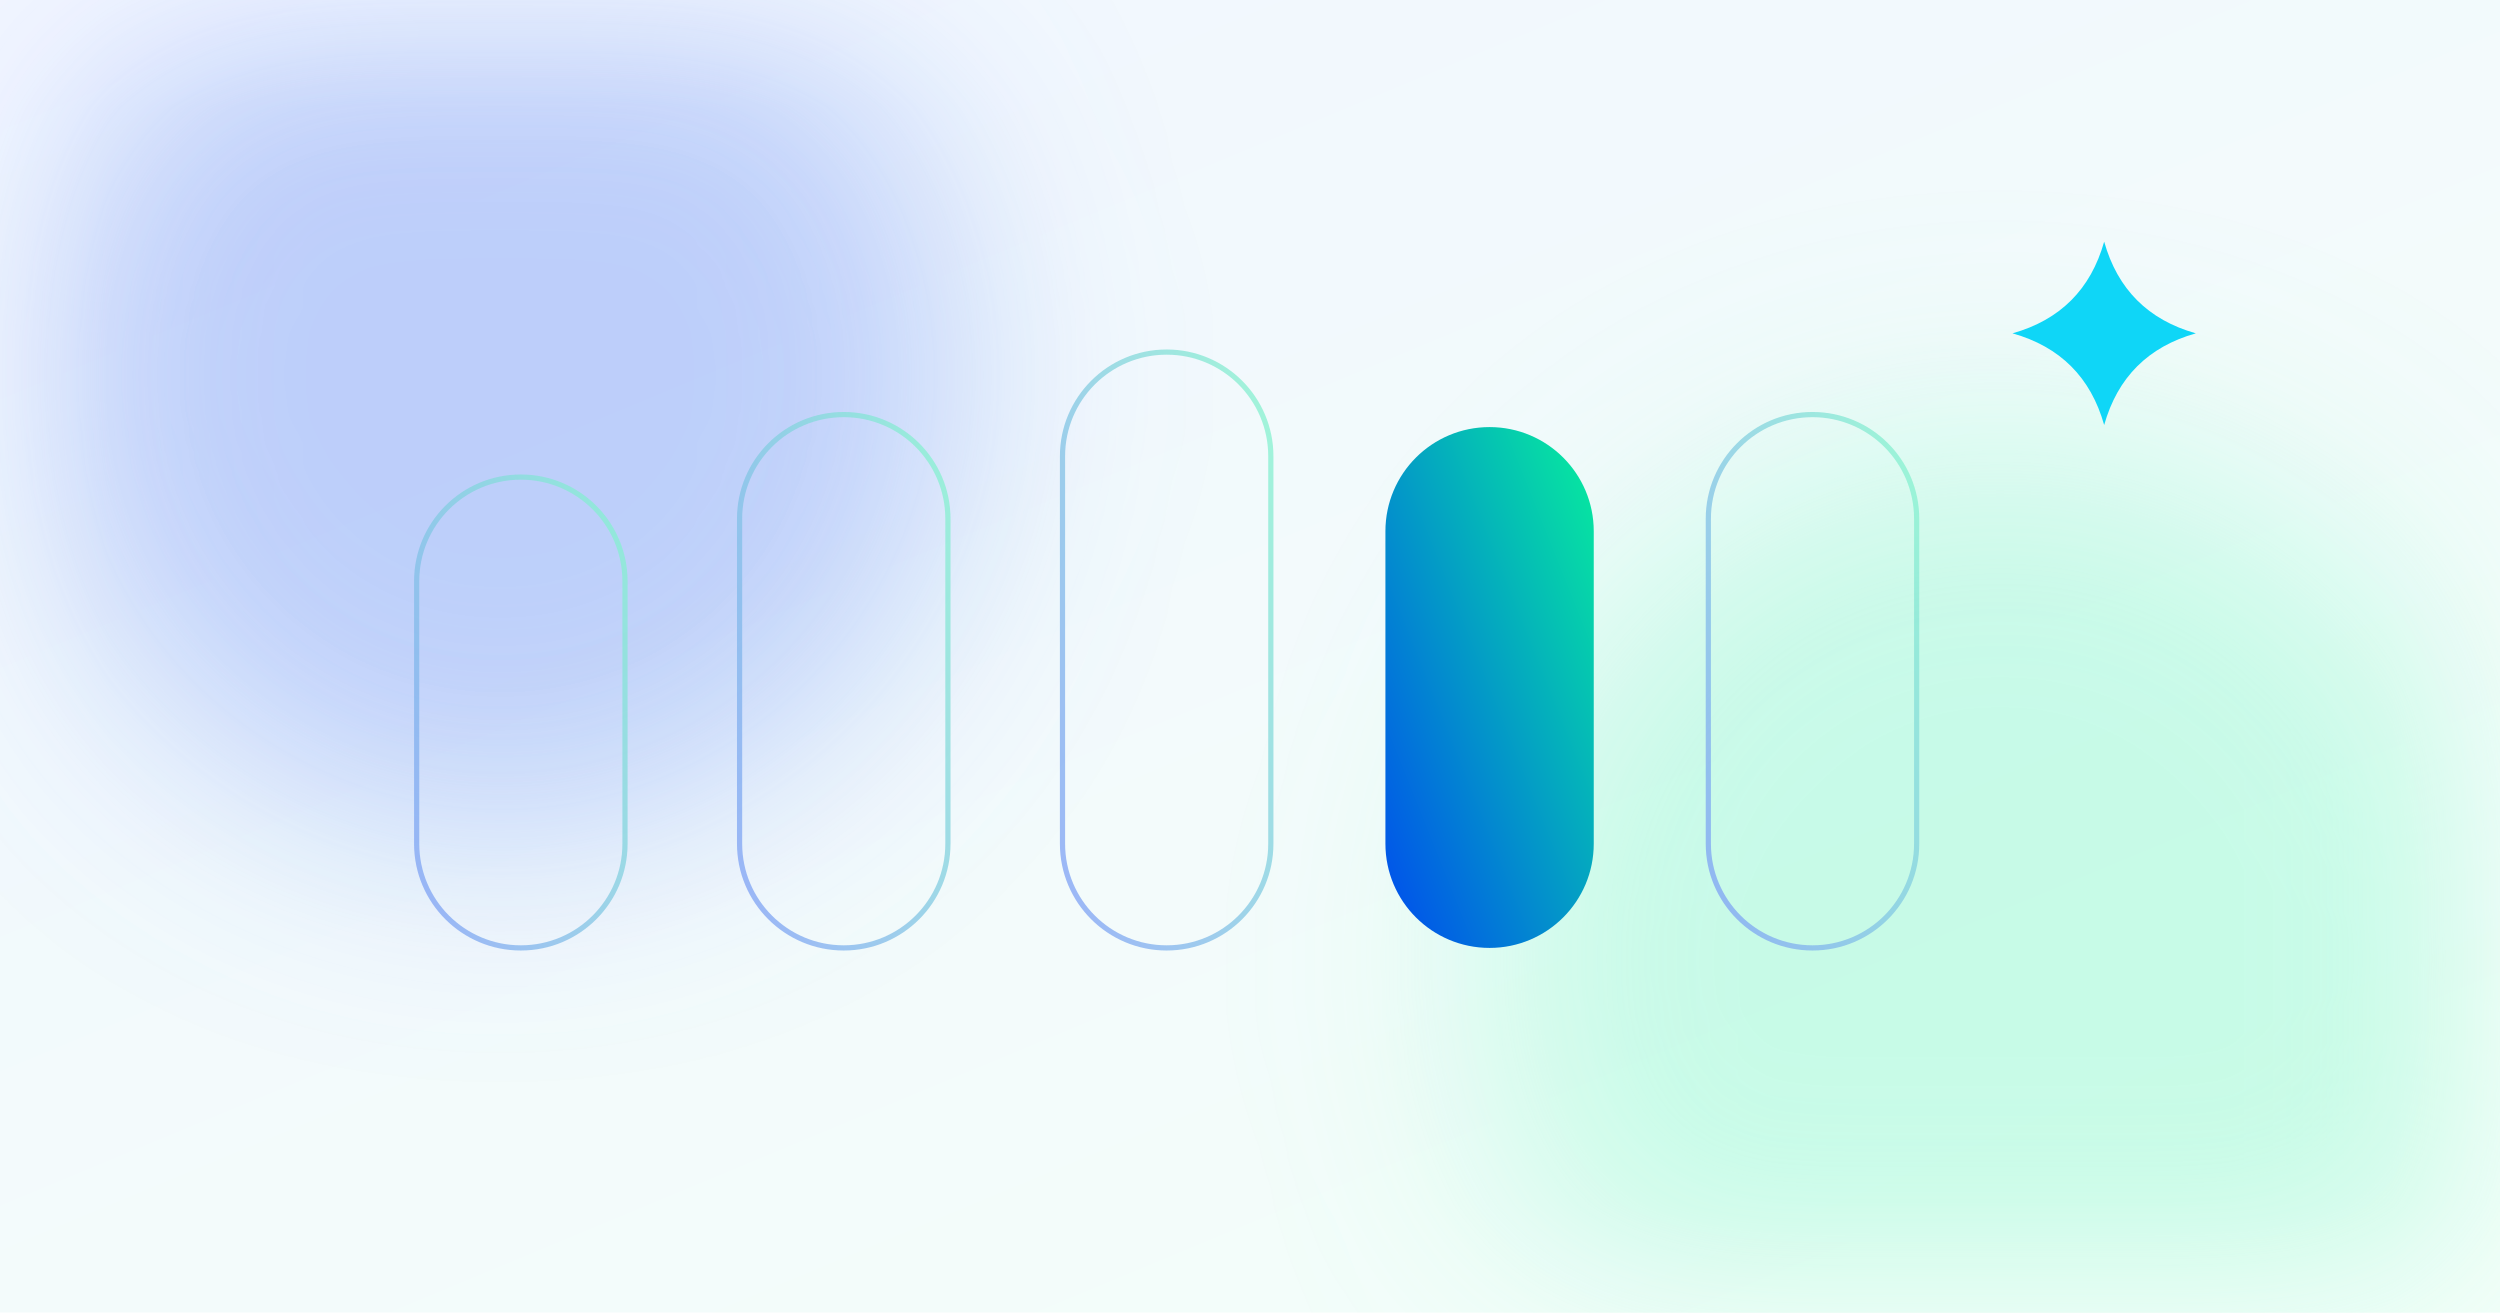
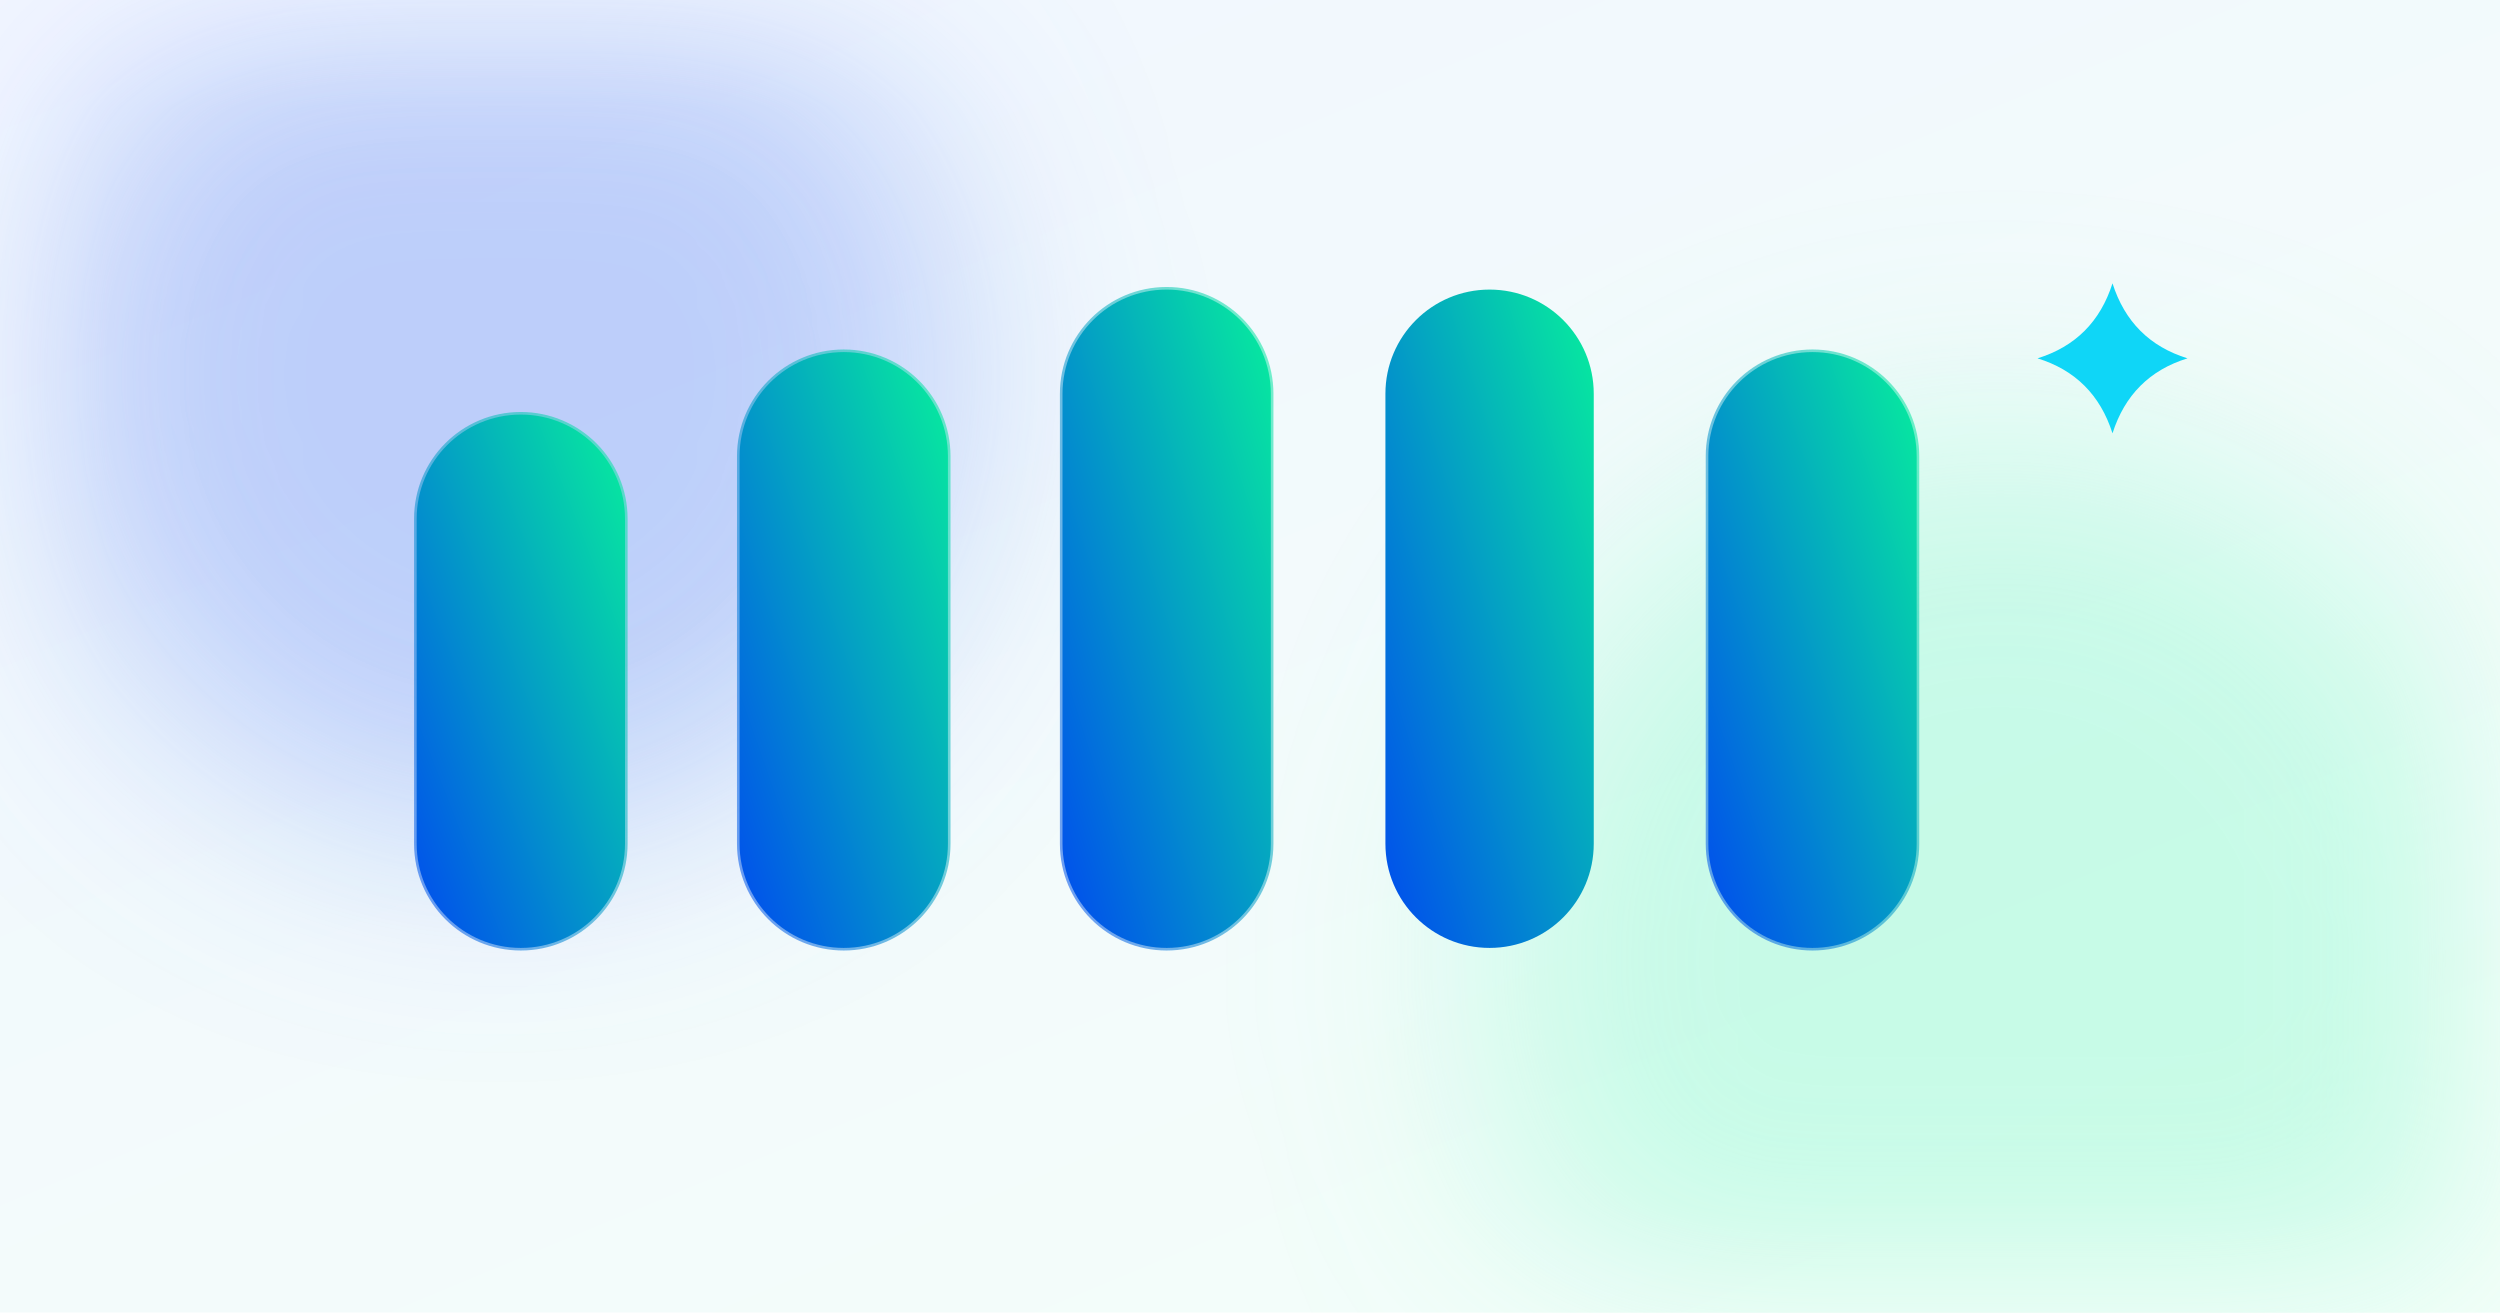
<svg xmlns="http://www.w3.org/2000/svg" viewBox="0 0 1200 630" font-family="Arial, Helvetica, sans-serif">
  <defs>
    <linearGradient id="bg" x1="0" y1="0" x2="0.8" y2="1">
      <stop offset="0" stop-color="#F2F6FF" />
      <stop offset="1" stop-color="#F3FEF9" />
    </linearGradient>
    <linearGradient id="brand" x1="0" y1="1" x2="1" y2="0">
      <stop offset="0" stop-color="#004aef" />
      <stop offset="1" stop-color="#07ef9c" />
    </linearGradient>
-     <linearGradient id="brandSoft" x1="0" y1="1" x2="1" y2="0">
-       <stop offset="0" stop-color="#7E9BF7" />
-       <stop offset="1" stop-color="#86F7CC" />
-     </linearGradient>
    <filter id="soft" x="-60%" y="-60%" width="220%" height="220%">
      <feGaussianBlur stdDeviation="55" />
    </filter>
    <style>
+       /* 12s loop: five pillars stand; four fade to outlines one after
+          another; the one that held takes the weight. */
+       .g1 { animation: ghost 12s ease-in-out infinite; }
+       .g2 { animation: ghost 12s ease-in-out infinite; animation-delay: 1.1s; }
+       .g3 { animation: ghost 12s ease-in-out infinite; animation-delay: 2.2s; }
+       .g4 { animation: ghost 12s ease-in-out infinite; animation-delay: 3.3s; }
+       @keyframes ghost {
+         0%, 18% { opacity: 1; }
+         26% { opacity: 0; }
+         90% { opacity: 0; }
+         97%, 100% { opacity: 1; }
+       }
+       .survivor { animation: hold 12s ease-in-out infinite; }
+       @keyframes hold {
+         0%, 58% { transform: translateY(0); }
+         63% { transform: translateY(-12px); }
+         68%, 100% { transform: translateY(0); }
+       }
      .drift1 { animation: d1 18s ease-in-out infinite alternate; }
      .drift2 { animation: d2 24s ease-in-out infinite alternate; }
      @keyframes d1 { to { transform: translate(22px, -16px); } }
      @keyframes d2 { to { transform: translate(-18px, 14px); } }
-       .float { animation: fl 12s ease-in-out infinite alternate; }
-       @keyframes fl { to { transform: translateY(-12px); } }
-       .spin { animation: sp 60s linear infinite; }
-       @keyframes sp { to { transform: rotate(360deg); } }
-       .sparkle { animation: sk 6s ease-in-out infinite alternate; }
+       .sparkle { animation: sk 6s ease-in-out infinite alternate; transform-box: fill-box; transform-origin: center; }
      @keyframes sk { from { transform: scale(0.94); } to { transform: scale(1.08); } }
-       @media (prefers-reduced-motion: reduce) { * { animation: none !important; } }
- </style>
+       @media (prefers-reduced-motion: reduce) {
+         * { animation: none !important; }
+         .g1, .g2, .g3, .g4 { opacity: 0; }
+       }
+     </style>
  </defs>
  <rect width="1200" height="630" fill="url(#bg)" />
  <circle class="drift1" cx="240" cy="180" r="220" fill="#7E9BF7" fill-opacity="0.45" filter="url(#soft)" />
  <circle class="drift2" cx="960" cy="460" r="250" fill="#86F7CC" fill-opacity="0.4" filter="url(#soft)" />
-   <rect x="200" y="229" width="100" height="226" rx="50" fill="none" stroke="url(#brandSoft)" stroke-opacity="0.75" stroke-width="2.5" />
-   <rect x="355" y="199" width="100" height="256" rx="50" fill="none" stroke="url(#brandSoft)" stroke-opacity="0.75" stroke-width="2.5" />
-   <rect x="510" y="169" width="100" height="286" rx="50" fill="none" stroke="url(#brandSoft)" stroke-opacity="0.75" stroke-width="2.5" />
-   <rect class="float" style="transform-origin:715px 330px" x="665" y="205" width="100" height="250" rx="50" fill="url(#brand)" />
-   <rect x="820" y="199" width="100" height="256" rx="50" fill="none" stroke="url(#brandSoft)" stroke-opacity="0.75" stroke-width="2.5" />
-   <g class="sparkle" style="transform-origin:1010px 160px">
-     <path d="M 1010 116 Q 1019.68 150.32 1054 160 Q 1019.68 169.68 1010 204 Q 1000.32 169.68 966 160 Q 1000.32 150.32 1010 116 Z" fill="#0fd6f7" />
+   <rect x="200" y="199" width="100" height="256" rx="50" fill="none" stroke="url(#brand)" stroke-opacity="0.55" stroke-width="2.5" />
+   <rect x="355" y="169" width="100" height="286" rx="50" fill="none" stroke="url(#brand)" stroke-opacity="0.55" stroke-width="2.5" />
+   <rect x="510" y="139" width="100" height="316" rx="50" fill="none" stroke="url(#brand)" stroke-opacity="0.55" stroke-width="2.5" />
+   <rect x="820" y="169" width="100" height="286" rx="50" fill="none" stroke="url(#brand)" stroke-opacity="0.55" stroke-width="2.5" />
+   <rect class="g1" x="200" y="199" width="100" height="256" rx="50" fill="url(#brand)" />
+   <rect class="g2" x="355" y="169" width="100" height="286" rx="50" fill="url(#brand)" />
+   <rect class="g3" x="510" y="139" width="100" height="316" rx="50" fill="url(#brand)" />
+   <rect class="g4" x="820" y="169" width="100" height="286" rx="50" fill="url(#brand)" />
+   <rect class="survivor" x="665" y="139" width="100" height="316" rx="50" fill="url(#brand)" />
+   <g class="sparkle">
+     <path d="M 1014 136 Q 1022.8 163.6 1050 172 Q 1022.8 180.4 1014 208 Q 1005.2 180.4 978 172 Q 1005.2 163.6 1014 136 Z" fill="#0fd6f7" />
  </g>
</svg>
